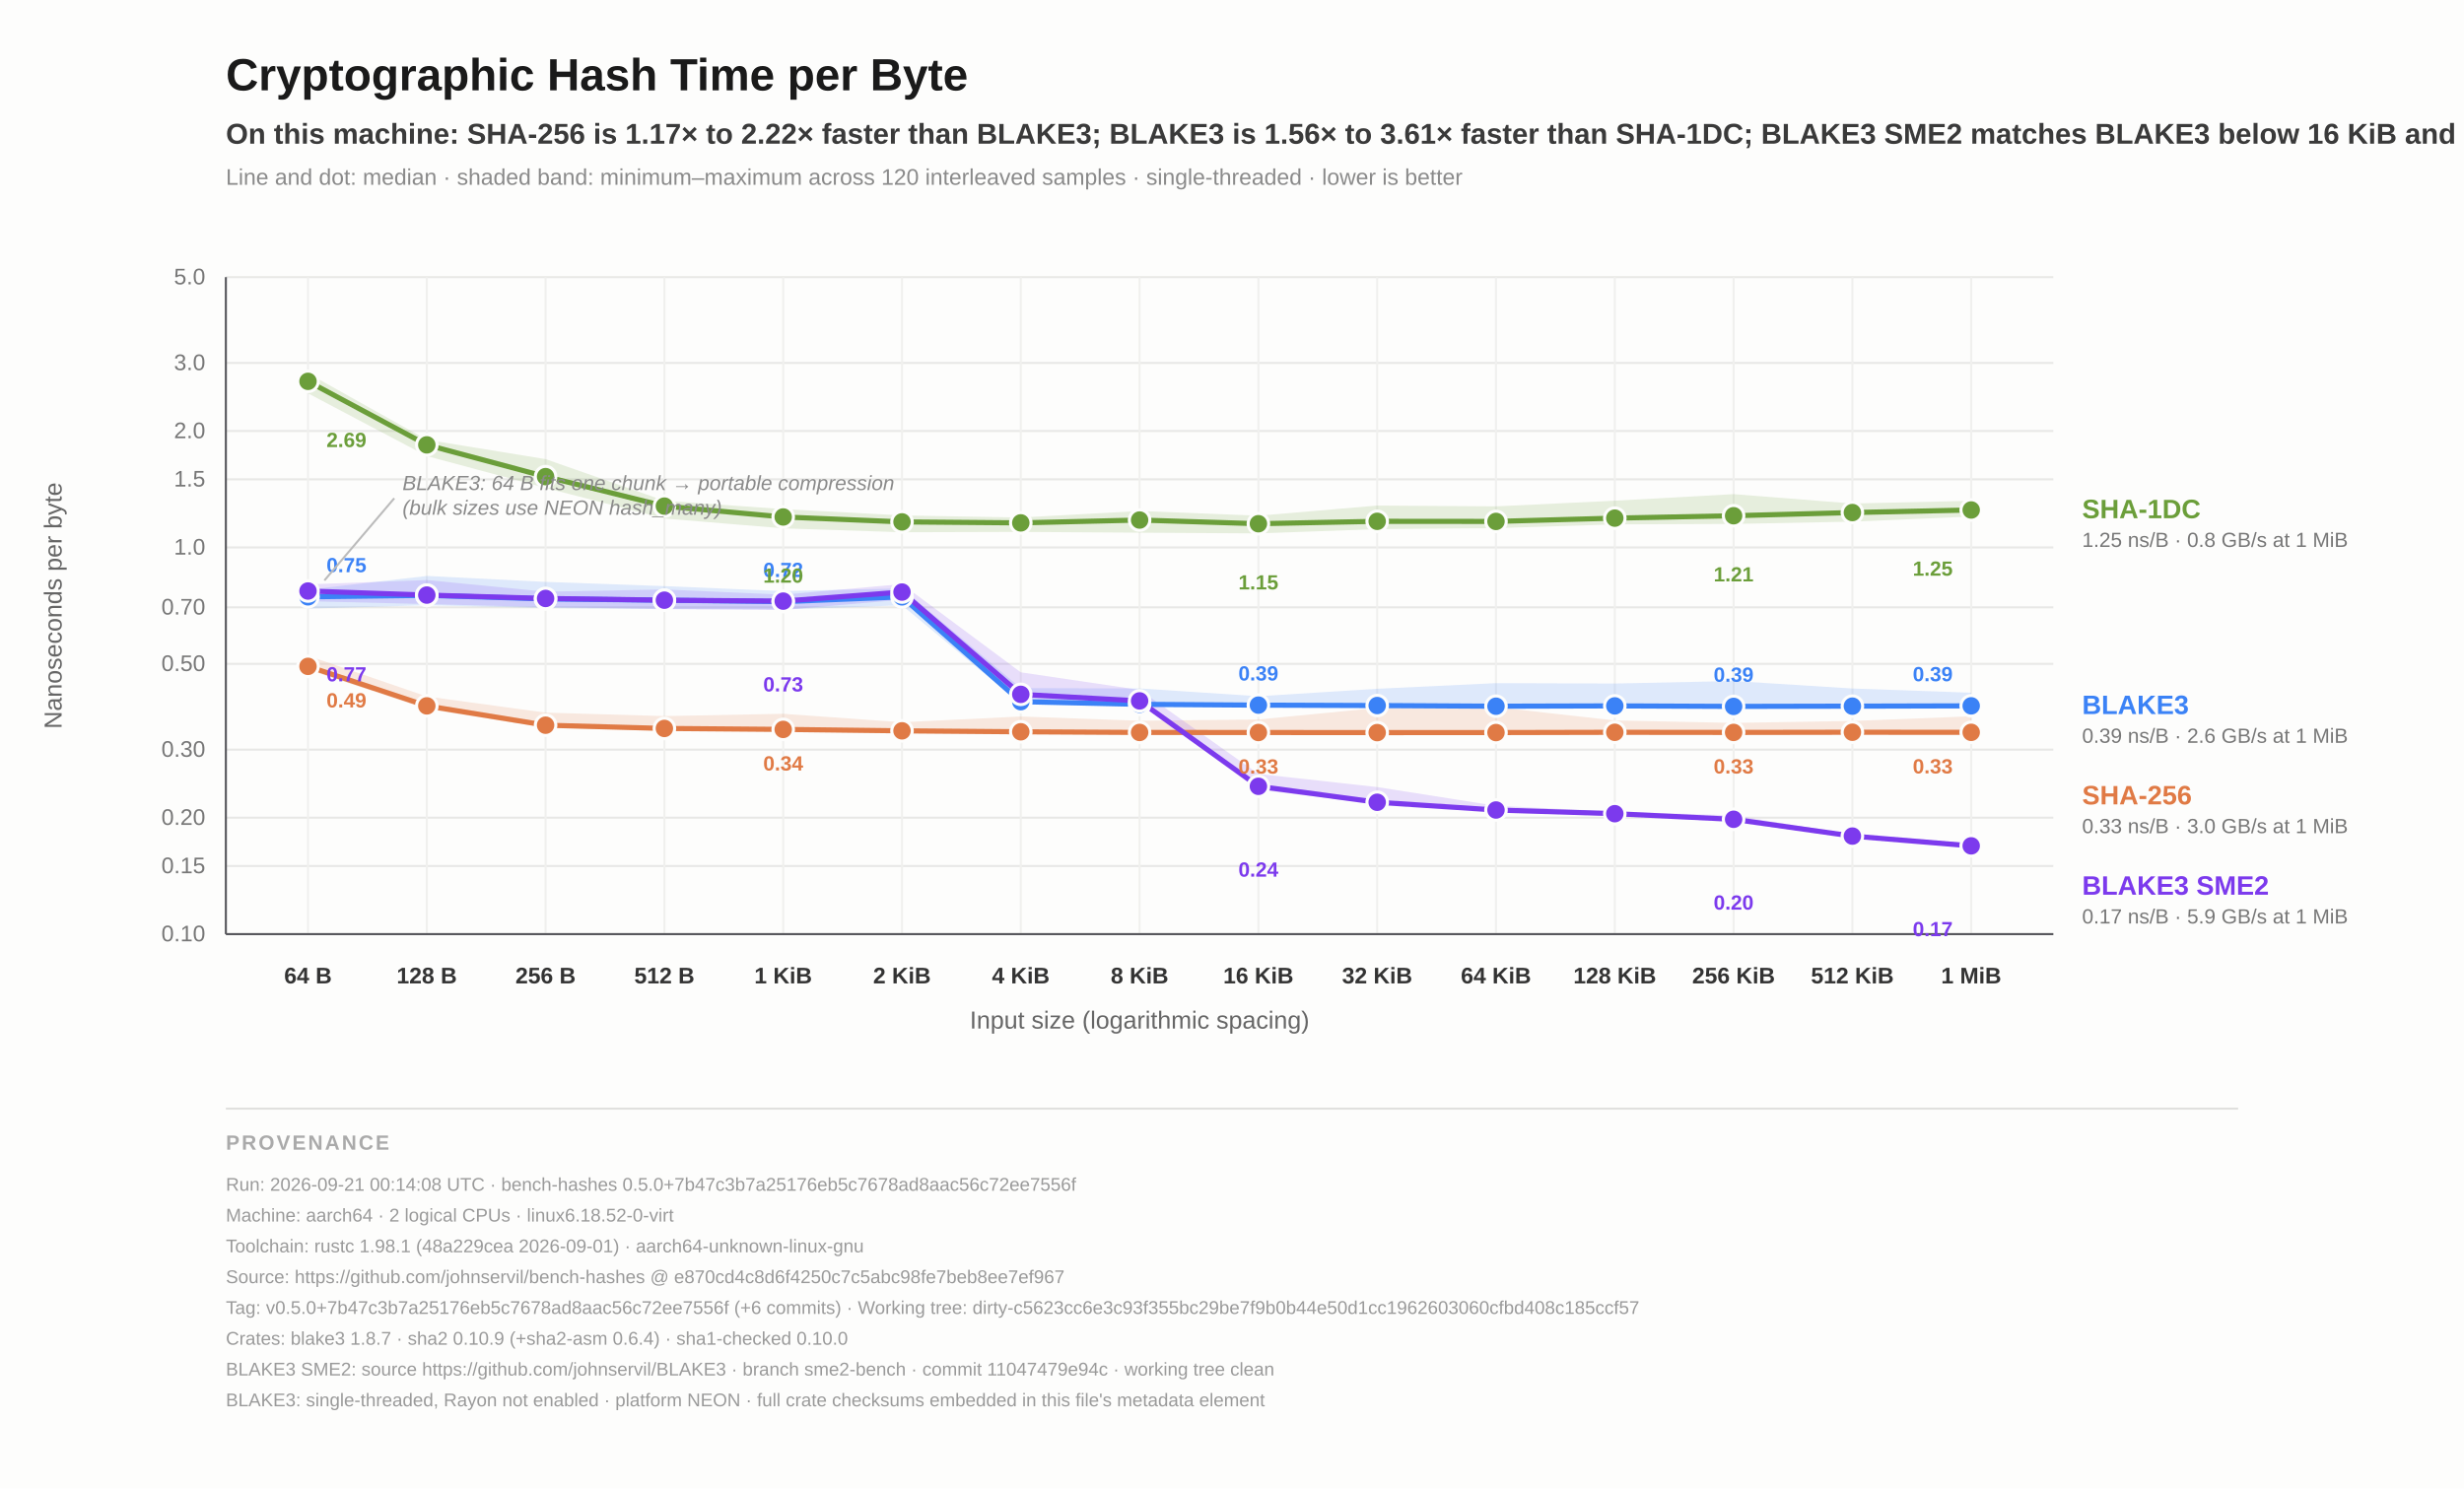
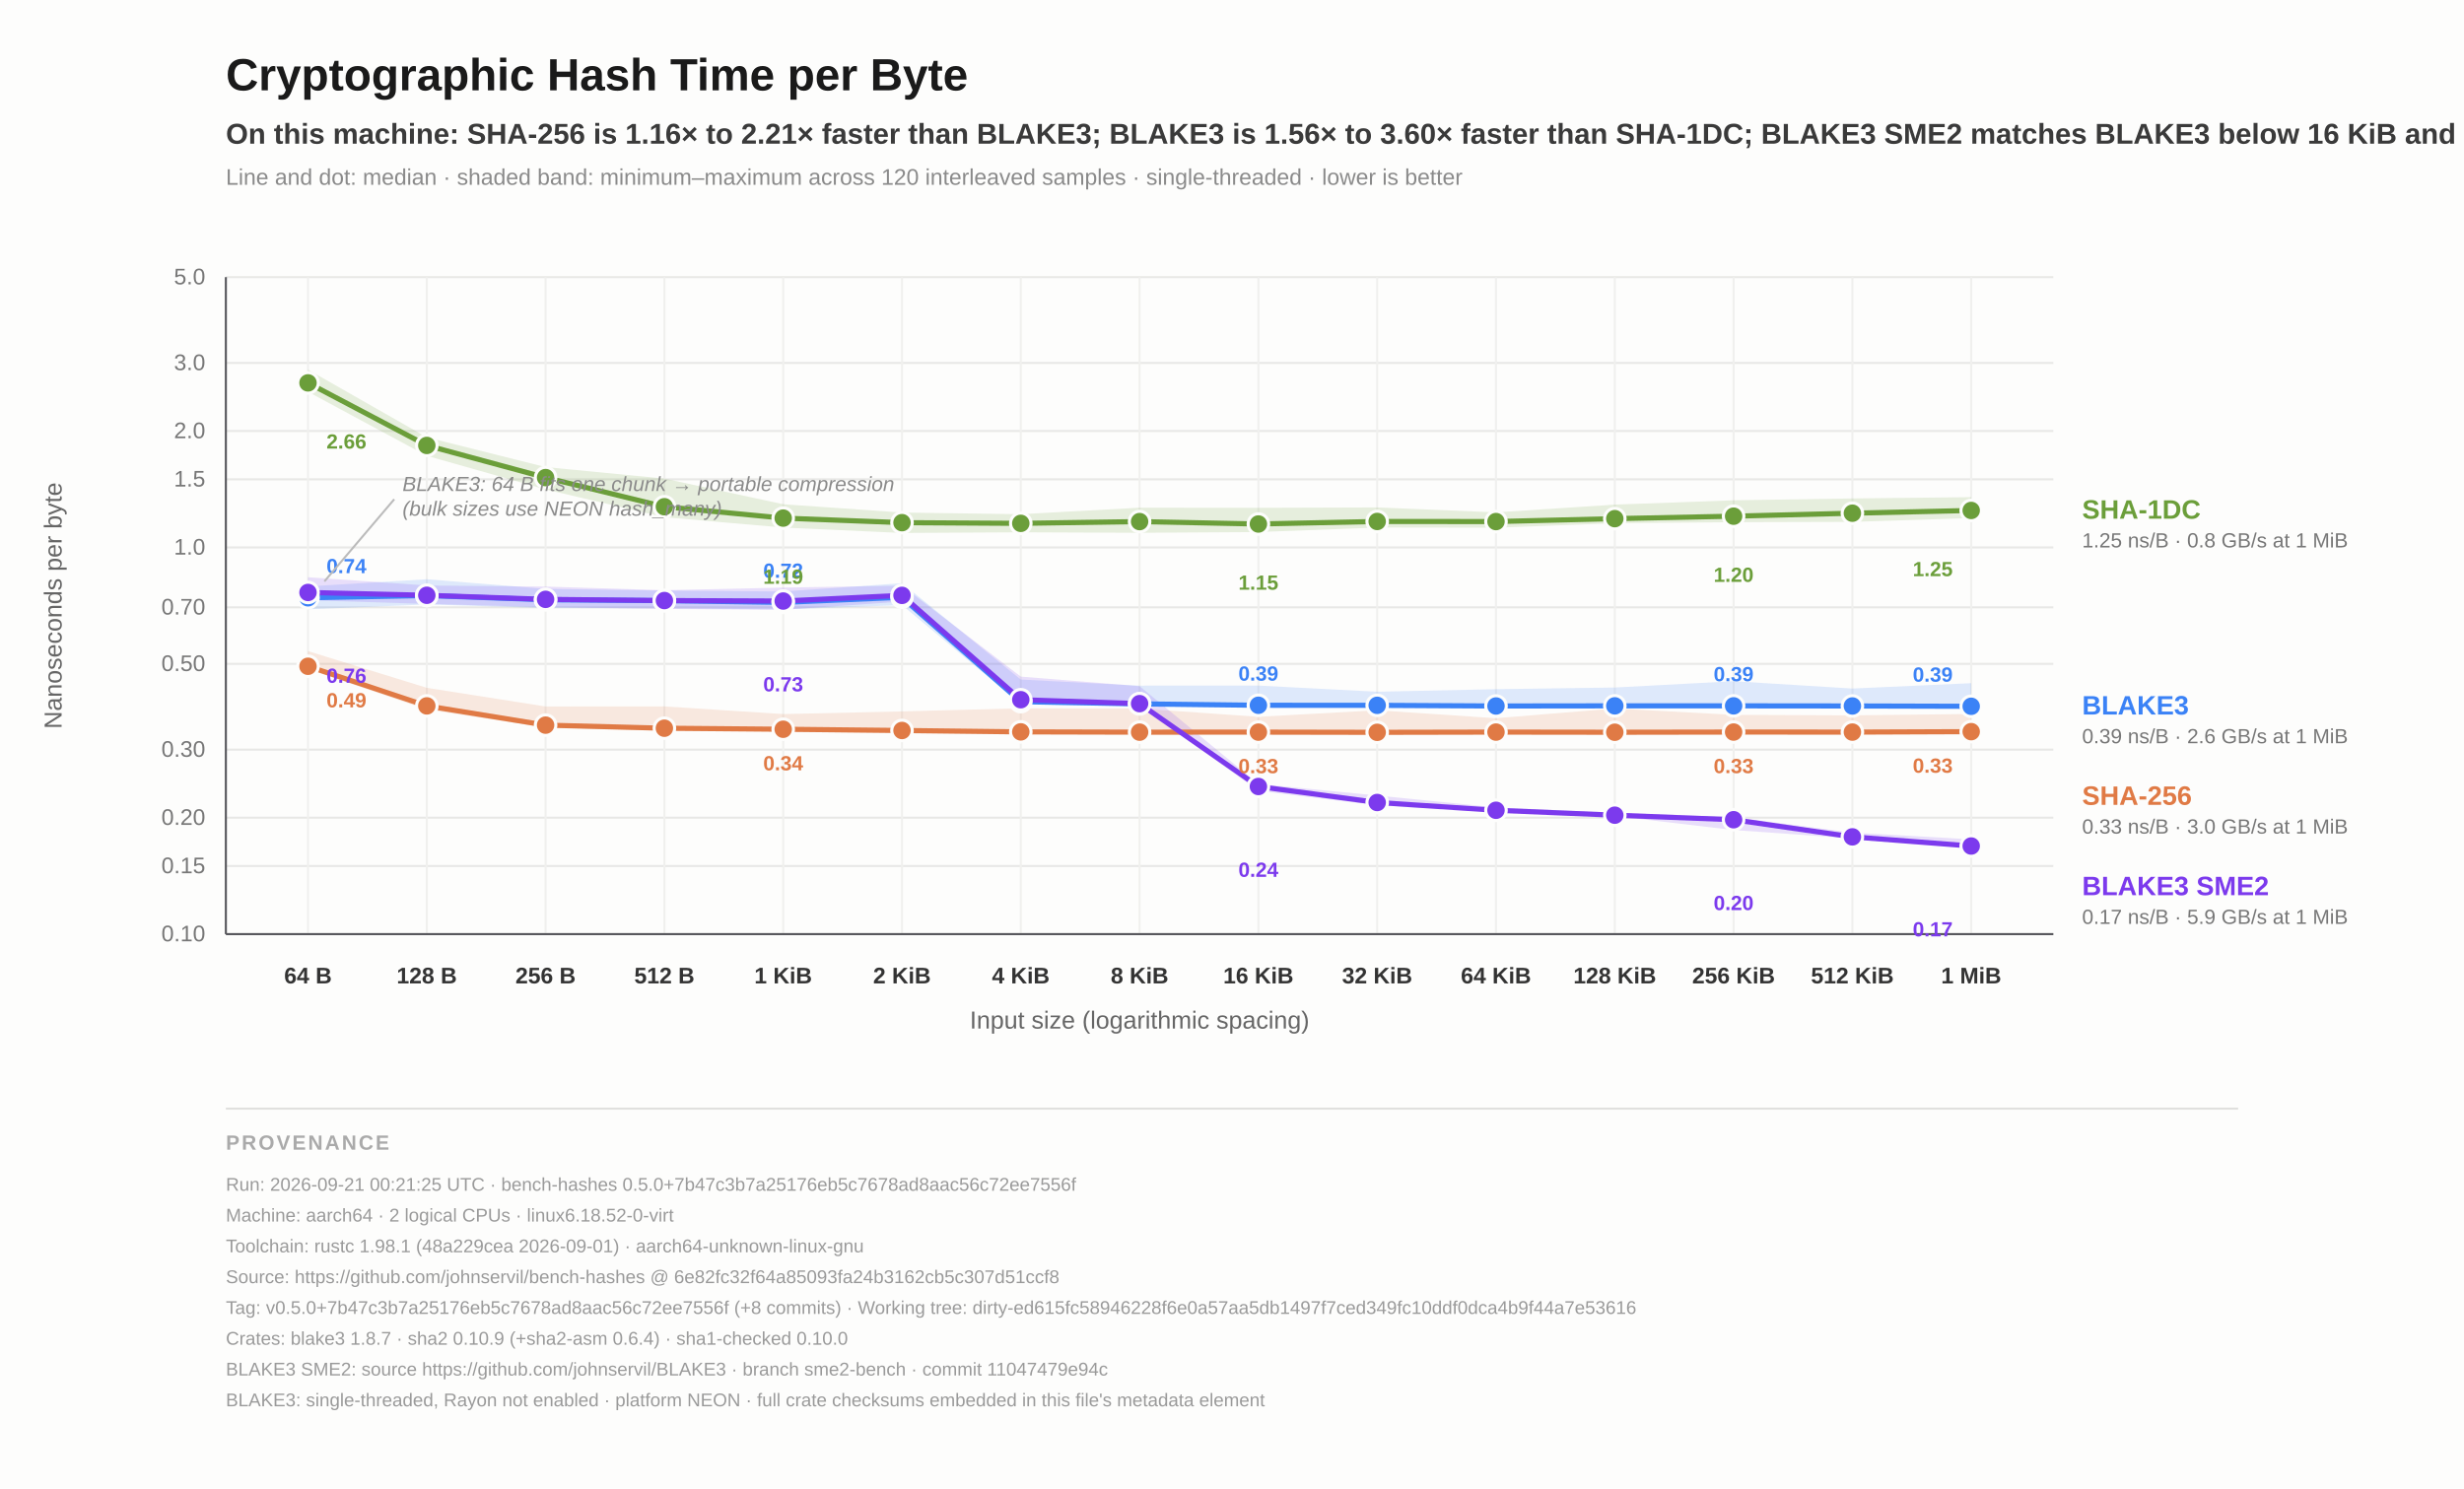
<svg xmlns="http://www.w3.org/2000/svg" viewBox="0 0 1200 725" width="1200" height="725">
  <rect width="1200" height="725" fill="#fdfdfc" />
  <style>
    text { font-family: -apple-system, "Segoe UI", "Helvetica Neue", Arial, sans-serif; }
    .title { font-size: 22px; font-weight: 700; fill: #1a1a1a; }
    .takeaway { font-size: 14px; font-weight: 600; fill: #3a3a3a; }
    .method { font-size: 11px; fill: #8a8a8a; }
    .axis-title { font-size: 12px; fill: #666666; }
    .tick-label { font-size: 11px; fill: #777777; }
    .size-label { font-size: 11px; font-weight: 600; fill: #333333; }
    .size-sublabel { font-size: 10px; fill: #999999; }
    .value-label { font-size: 10px; font-weight: 700; }
    .series-name { font-size: 13px; font-weight: 700; }
    .series-detail { font-size: 10px; fill: #777777; }
    .annotation { font-size: 10px; font-style: italic; fill: #8a8a8a; }
    .prov-head { font-size: 10px; font-weight: 700; fill: #aaaaaa; letter-spacing: 0.1em; }
    .prov { font-size: 9px; fill: #9a9a9a; }
    .grid { stroke: #e8e8e6; stroke-width: 1; }
    .grid-x { stroke: #f0f0ee; stroke-width: 1; }
    .axis { stroke: #55555a; stroke-width: 1; }
    .divider { stroke: #e0e0de; stroke-width: 1; }
  </style>
  <text x="110" y="44" class="title">Cryptographic Hash Time per Byte</text>
-   <text x="110" y="70" class="takeaway">On this machine: SHA-256 is 1.17× to 2.22× faster than BLAKE3; BLAKE3 is 1.56× to 3.61× faster than SHA-1DC; BLAKE3 SME2 matches BLAKE3 below 16 KiB and is up to 2.30× faster from there</text>
+   <text x="110" y="70" class="takeaway">On this machine: SHA-256 is 1.16× to 2.21× faster than BLAKE3; BLAKE3 is 1.56× to 3.60× faster than SHA-1DC; BLAKE3 SME2 matches BLAKE3 below 16 KiB and is up to 2.30× faster from there</text>
  <text x="110" y="90" class="method">Line and dot: median · shaded band: minimum–maximum across 120 interleaved samples · single-threaded · lower is better</text>
  <line x1="110.0" y1="455.00" x2="1000.0" y2="455.00" class="grid" />
  <text x="100.0" y="458.50" class="tick-label" text-anchor="end">0.10</text>
  <line x1="110.0" y1="421.83" x2="1000.0" y2="421.83" class="grid" />
  <text x="100.0" y="425.33" class="tick-label" text-anchor="end">0.15</text>
  <line x1="110.0" y1="398.30" x2="1000.0" y2="398.30" class="grid" />
  <text x="100.0" y="401.80" class="tick-label" text-anchor="end">0.20</text>
  <line x1="110.0" y1="365.13" x2="1000.0" y2="365.13" class="grid" />
  <text x="100.0" y="368.63" class="tick-label" text-anchor="end">0.30</text>
  <line x1="110.0" y1="323.35" x2="1000.0" y2="323.35" class="grid" />
  <text x="100.0" y="326.85" class="tick-label" text-anchor="end">0.50</text>
  <line x1="110.0" y1="295.83" x2="1000.0" y2="295.83" class="grid" />
  <text x="100.0" y="299.33" class="tick-label" text-anchor="end">0.70</text>
  <line x1="110.0" y1="266.65" x2="1000.0" y2="266.65" class="grid" />
  <text x="100.0" y="270.15" class="tick-label" text-anchor="end">1.0</text>
  <line x1="110.0" y1="233.48" x2="1000.0" y2="233.48" class="grid" />
  <text x="100.0" y="236.98" class="tick-label" text-anchor="end">1.5</text>
  <line x1="110.0" y1="209.95" x2="1000.0" y2="209.95" class="grid" />
  <text x="100.0" y="213.45" class="tick-label" text-anchor="end">2.0</text>
  <line x1="110.0" y1="176.79" x2="1000.0" y2="176.79" class="grid" />
  <text x="100.0" y="180.29" class="tick-label" text-anchor="end">3.0</text>
  <line x1="110.0" y1="135.00" x2="1000.0" y2="135.00" class="grid" />
  <text x="100.0" y="138.50" class="tick-label" text-anchor="end">5.0</text>
  <text x="30" y="295.0" class="axis-title" text-anchor="middle" transform="rotate(-90 30 295.0)">Nanoseconds per byte</text>
  <line x1="150.00" y1="135.0" x2="150.00" y2="455.0" class="grid-x" />
  <text x="150.00" y="479.0" class="size-label" text-anchor="middle">64 B</text>
  <line x1="207.86" y1="135.0" x2="207.86" y2="455.0" class="grid-x" />
  <text x="207.86" y="479.0" class="size-label" text-anchor="middle">128 B</text>
  <line x1="265.71" y1="135.0" x2="265.71" y2="455.0" class="grid-x" />
  <text x="265.71" y="479.0" class="size-label" text-anchor="middle">256 B</text>
  <line x1="323.57" y1="135.0" x2="323.57" y2="455.0" class="grid-x" />
  <text x="323.57" y="479.0" class="size-label" text-anchor="middle">512 B</text>
  <line x1="381.43" y1="135.0" x2="381.43" y2="455.0" class="grid-x" />
  <text x="381.43" y="479.0" class="size-label" text-anchor="middle">1 KiB</text>
  <line x1="439.29" y1="135.0" x2="439.29" y2="455.0" class="grid-x" />
  <text x="439.29" y="479.0" class="size-label" text-anchor="middle">2 KiB</text>
  <line x1="497.14" y1="135.0" x2="497.14" y2="455.0" class="grid-x" />
  <text x="497.14" y="479.0" class="size-label" text-anchor="middle">4 KiB</text>
  <line x1="555.00" y1="135.0" x2="555.00" y2="455.0" class="grid-x" />
  <text x="555.00" y="479.0" class="size-label" text-anchor="middle">8 KiB</text>
  <line x1="612.86" y1="135.0" x2="612.86" y2="455.0" class="grid-x" />
  <text x="612.86" y="479.0" class="size-label" text-anchor="middle">16 KiB</text>
  <line x1="670.71" y1="135.0" x2="670.71" y2="455.0" class="grid-x" />
  <text x="670.71" y="479.0" class="size-label" text-anchor="middle">32 KiB</text>
  <line x1="728.57" y1="135.0" x2="728.57" y2="455.0" class="grid-x" />
  <text x="728.57" y="479.0" class="size-label" text-anchor="middle">64 KiB</text>
  <line x1="786.43" y1="135.0" x2="786.43" y2="455.0" class="grid-x" />
  <text x="786.43" y="479.0" class="size-label" text-anchor="middle">128 KiB</text>
  <line x1="844.29" y1="135.0" x2="844.29" y2="455.0" class="grid-x" />
  <text x="844.29" y="479.0" class="size-label" text-anchor="middle">256 KiB</text>
  <line x1="902.14" y1="135.0" x2="902.14" y2="455.0" class="grid-x" />
  <text x="902.14" y="479.0" class="size-label" text-anchor="middle">512 KiB</text>
  <line x1="960.00" y1="135.0" x2="960.00" y2="455.0" class="grid-x" />
  <text x="960.00" y="479.0" class="size-label" text-anchor="middle">1 MiB</text>
  <text x="555.0" y="501.0" class="axis-title" text-anchor="middle">Input size (logarithmic spacing)</text>
  <line x1="110.0" y1="135.0" x2="110.0" y2="455.0" class="axis" />
  <line x1="110.0" y1="455.0" x2="1000.0" y2="455.0" class="axis" />
-   <path d="M 150.00 287.22 L 207.86 280.54 L 265.71 283.43 L 323.57 285.49 L 381.43 287.91 L 439.29 286.60 L 497.14 335.17 L 555.00 335.33 L 612.86 339.13 L 670.71 335.49 L 728.57 332.75 L 786.43 332.94 L 844.29 331.72 L 902.14 335.36 L 960.00 337.41 L 960.00 344.90 L 902.14 344.90 L 844.29 344.87 L 786.43 344.87 L 728.57 344.95 L 670.71 344.80 L 612.86 344.55 L 555.00 344.05 L 497.14 342.81 L 439.29 294.85 L 381.43 296.87 L 323.57 296.71 L 265.71 296.18 L 207.86 294.81 L 150.00 296.44 Z" fill="#3b82f6" fill-opacity="0.16" stroke="none" />
-   <path d="M 150.00 319.38 L 207.86 339.25 L 265.71 347.11 L 323.57 348.80 L 381.43 347.68 L 439.29 351.80 L 497.14 349.00 L 555.00 351.07 L 612.86 350.46 L 670.71 344.83 L 728.57 344.45 L 786.43 350.92 L 844.29 352.12 L 902.14 351.18 L 960.00 348.90 L 960.00 357.49 L 902.14 357.61 L 844.29 357.64 L 786.43 357.61 L 728.57 357.66 L 670.71 357.65 L 612.86 357.61 L 555.00 357.57 L 497.14 357.51 L 439.29 357.27 L 381.43 356.27 L 323.57 355.89 L 265.71 354.44 L 207.86 345.39 L 150.00 326.21 Z" fill="#e07a45" fill-opacity="0.16" stroke="none" />
-   <path d="M 150.00 181.80 L 207.86 214.21 L 265.71 223.63 L 323.57 243.90 L 381.43 247.98 L 439.29 251.06 L 497.14 252.07 L 555.00 248.89 L 612.86 251.20 L 670.71 246.25 L 728.57 246.64 L 786.43 243.89 L 844.29 240.69 L 902.14 245.25 L 960.00 243.94 L 960.00 251.61 L 902.14 254.09 L 844.29 255.21 L 786.43 255.42 L 728.57 257.25 L 670.71 257.73 L 612.86 259.82 L 555.00 259.46 L 497.14 259.09 L 439.29 259.26 L 381.43 257.35 L 323.57 252.56 L 265.71 237.67 L 207.86 222.14 L 150.00 191.59 Z" fill="#6b9e3a" fill-opacity="0.16" stroke="none" />
-   <path d="M 150.00 284.64 L 207.86 282.53 L 265.71 288.20 L 323.57 287.12 L 381.43 289.66 L 439.29 284.50 L 497.14 327.48 L 555.00 336.03 L 612.86 376.97 L 670.71 383.37 L 728.57 392.49 L 786.43 395.30 L 844.29 397.15 L 902.14 406.53 L 960.00 410.84 L 960.00 412.71 L 902.14 407.96 L 844.29 400.52 L 786.43 396.90 L 728.57 395.01 L 670.71 391.61 L 612.86 384.76 L 555.00 342.78 L 497.14 340.39 L 439.29 292.10 L 381.43 297.11 L 323.57 296.62 L 265.71 295.74 L 207.86 294.26 L 150.00 292.85 Z" fill="#7c3aed" fill-opacity="0.16" stroke="none" />
-   <path d="M 150.00 290.71 L 207.86 289.99 L 265.71 291.72 L 323.57 292.35 L 381.43 293.05 L 439.29 290.73 L 497.14 341.77 L 555.00 343.07 L 612.86 343.46 L 670.71 343.66 L 728.57 343.99 L 786.43 343.83 L 844.29 344.08 L 902.14 343.96 L 960.00 343.81" fill="none" stroke="#3b82f6" stroke-width="2.5" stroke-linejoin="round" stroke-linecap="round" />
-   <path d="M 150.00 324.58 L 207.86 343.82 L 265.71 353.24 L 323.57 354.82 L 381.43 355.29 L 439.29 355.98 L 497.14 356.45 L 555.00 356.77 L 612.86 356.80 L 670.71 356.85 L 728.57 356.83 L 786.43 356.70 L 844.29 356.76 L 902.14 356.67 L 960.00 356.72" fill="none" stroke="#e07a45" stroke-width="2.5" stroke-linejoin="round" stroke-linecap="round" />
-   <path d="M 150.00 185.75 L 207.86 216.69 L 265.71 232.16 L 323.57 246.52 L 381.43 251.81 L 439.29 254.21 L 497.14 254.69 L 555.00 253.31 L 612.86 255.10 L 670.71 253.93 L 728.57 253.98 L 786.43 252.38 L 844.29 251.21 L 902.14 249.66 L 960.00 248.41" fill="none" stroke="#6b9e3a" stroke-width="2.5" stroke-linejoin="round" stroke-linecap="round" />
-   <path d="M 150.00 287.88 L 207.86 289.86 L 265.71 291.50 L 323.57 292.34 L 381.43 292.80 L 439.29 288.39 L 497.14 338.21 L 555.00 341.40 L 612.86 383.01 L 670.71 390.78 L 728.57 394.55 L 786.43 396.34 L 844.29 399.07 L 902.14 407.25 L 960.00 412.01" fill="none" stroke="#7c3aed" stroke-width="2.5" stroke-linejoin="round" stroke-linecap="round" />
-   <circle cx="150.00" cy="290.71" r="5" fill="#3b82f6" stroke="#fdfdfc" stroke-width="1.5">
-     </circle>
-   <text x="159.00" y="278.71" class="value-label" fill="#3b82f6" text-anchor="start">0.75</text>
-   <circle cx="207.86" cy="289.99" r="5" fill="#3b82f6" stroke="#fdfdfc" stroke-width="1.5">
-     </circle>
-   <circle cx="265.71" cy="291.72" r="5" fill="#3b82f6" stroke="#fdfdfc" stroke-width="1.5">
-     </circle>
-   <circle cx="323.57" cy="292.35" r="5" fill="#3b82f6" stroke="#fdfdfc" stroke-width="1.5">
-     </circle>
-   <circle cx="381.43" cy="293.05" r="5" fill="#3b82f6" stroke="#fdfdfc" stroke-width="1.5">
-     </circle>
-   <text x="381.43" y="281.05" class="value-label" fill="#3b82f6" text-anchor="middle">0.72</text>
-   <circle cx="439.29" cy="290.73" r="5" fill="#3b82f6" stroke="#fdfdfc" stroke-width="1.5">
-     </circle>
-   <circle cx="497.14" cy="341.77" r="5" fill="#3b82f6" stroke="#fdfdfc" stroke-width="1.5">
-     </circle>
-   <circle cx="555.00" cy="343.07" r="5" fill="#3b82f6" stroke="#fdfdfc" stroke-width="1.5">
-     </circle>
-   <circle cx="612.86" cy="343.46" r="5" fill="#3b82f6" stroke="#fdfdfc" stroke-width="1.5">
-     </circle>
-   <text x="612.86" y="331.46" class="value-label" fill="#3b82f6" text-anchor="middle">0.39</text>
-   <circle cx="670.71" cy="343.66" r="5" fill="#3b82f6" stroke="#fdfdfc" stroke-width="1.5">
-     </circle>
-   <circle cx="728.57" cy="343.99" r="5" fill="#3b82f6" stroke="#fdfdfc" stroke-width="1.5">
-     </circle>
-   <circle cx="786.43" cy="343.83" r="5" fill="#3b82f6" stroke="#fdfdfc" stroke-width="1.5">
-     </circle>
-   <circle cx="844.29" cy="344.08" r="5" fill="#3b82f6" stroke="#fdfdfc" stroke-width="1.5">
-     </circle>
-   <text x="844.29" y="332.08" class="value-label" fill="#3b82f6" text-anchor="middle">0.39</text>
-   <circle cx="902.14" cy="343.96" r="5" fill="#3b82f6" stroke="#fdfdfc" stroke-width="1.5">
-     </circle>
-   <circle cx="960.00" cy="343.81" r="5" fill="#3b82f6" stroke="#fdfdfc" stroke-width="1.5">
-     </circle>
-   <text x="951.00" y="331.81" class="value-label" fill="#3b82f6" text-anchor="end">0.39</text>
-   <circle cx="150.00" cy="324.58" r="5" fill="#e07a45" stroke="#fdfdfc" stroke-width="1.5">
-     </circle>
-   <text x="159.00" y="344.58" class="value-label" fill="#e07a45" text-anchor="start">0.49</text>
-   <circle cx="207.86" cy="343.82" r="5" fill="#e07a45" stroke="#fdfdfc" stroke-width="1.5">
-     </circle>
-   <circle cx="265.71" cy="353.24" r="5" fill="#e07a45" stroke="#fdfdfc" stroke-width="1.5">
-     </circle>
-   <circle cx="323.57" cy="354.82" r="5" fill="#e07a45" stroke="#fdfdfc" stroke-width="1.5">
-     </circle>
-   <circle cx="381.43" cy="355.29" r="5" fill="#e07a45" stroke="#fdfdfc" stroke-width="1.5">
-     </circle>
-   <text x="381.43" y="375.29" class="value-label" fill="#e07a45" text-anchor="middle">0.34</text>
-   <circle cx="439.29" cy="355.98" r="5" fill="#e07a45" stroke="#fdfdfc" stroke-width="1.5">
-     </circle>
-   <circle cx="497.14" cy="356.45" r="5" fill="#e07a45" stroke="#fdfdfc" stroke-width="1.5">
-     </circle>
-   <circle cx="555.00" cy="356.77" r="5" fill="#e07a45" stroke="#fdfdfc" stroke-width="1.5">
-     </circle>
-   <circle cx="612.86" cy="356.80" r="5" fill="#e07a45" stroke="#fdfdfc" stroke-width="1.5">
-     </circle>
-   <text x="612.86" y="376.80" class="value-label" fill="#e07a45" text-anchor="middle">0.33</text>
-   <circle cx="670.71" cy="356.85" r="5" fill="#e07a45" stroke="#fdfdfc" stroke-width="1.5">
-     </circle>
-   <circle cx="728.57" cy="356.83" r="5" fill="#e07a45" stroke="#fdfdfc" stroke-width="1.5">
-     </circle>
-   <circle cx="786.43" cy="356.70" r="5" fill="#e07a45" stroke="#fdfdfc" stroke-width="1.5">
-     </circle>
-   <circle cx="844.29" cy="356.76" r="5" fill="#e07a45" stroke="#fdfdfc" stroke-width="1.5">
-     </circle>
-   <text x="844.29" y="376.76" class="value-label" fill="#e07a45" text-anchor="middle">0.33</text>
-   <circle cx="902.14" cy="356.67" r="5" fill="#e07a45" stroke="#fdfdfc" stroke-width="1.5">
-     </circle>
-   <circle cx="960.00" cy="356.72" r="5" fill="#e07a45" stroke="#fdfdfc" stroke-width="1.5">
-     </circle>
-   <text x="951.00" y="376.72" class="value-label" fill="#e07a45" text-anchor="end">0.33</text>
-   <circle cx="150.00" cy="185.75" r="5" fill="#6b9e3a" stroke="#fdfdfc" stroke-width="1.5">
-     </circle>
-   <text x="159.00" y="217.75" class="value-label" fill="#6b9e3a" text-anchor="start">2.69</text>
-   <circle cx="207.86" cy="216.69" r="5" fill="#6b9e3a" stroke="#fdfdfc" stroke-width="1.5">
-     </circle>
-   <circle cx="265.71" cy="232.16" r="5" fill="#6b9e3a" stroke="#fdfdfc" stroke-width="1.5">
-     </circle>
-   <circle cx="323.57" cy="246.52" r="5" fill="#6b9e3a" stroke="#fdfdfc" stroke-width="1.5">
-     </circle>
-   <circle cx="381.43" cy="251.81" r="5" fill="#6b9e3a" stroke="#fdfdfc" stroke-width="1.5">
-     </circle>
-   <text x="381.43" y="283.81" class="value-label" fill="#6b9e3a" text-anchor="middle">1.20</text>
-   <circle cx="439.29" cy="254.21" r="5" fill="#6b9e3a" stroke="#fdfdfc" stroke-width="1.5">
-     </circle>
-   <circle cx="497.14" cy="254.69" r="5" fill="#6b9e3a" stroke="#fdfdfc" stroke-width="1.5">
-     </circle>
-   <circle cx="555.00" cy="253.31" r="5" fill="#6b9e3a" stroke="#fdfdfc" stroke-width="1.5">
-     </circle>
-   <circle cx="612.86" cy="255.10" r="5" fill="#6b9e3a" stroke="#fdfdfc" stroke-width="1.5">
-     </circle>
-   <text x="612.86" y="287.10" class="value-label" fill="#6b9e3a" text-anchor="middle">1.15</text>
-   <circle cx="670.71" cy="253.93" r="5" fill="#6b9e3a" stroke="#fdfdfc" stroke-width="1.5">
-     </circle>
-   <circle cx="728.57" cy="253.98" r="5" fill="#6b9e3a" stroke="#fdfdfc" stroke-width="1.5">
-     </circle>
-   <circle cx="786.43" cy="252.38" r="5" fill="#6b9e3a" stroke="#fdfdfc" stroke-width="1.5">
-     </circle>
-   <circle cx="844.29" cy="251.21" r="5" fill="#6b9e3a" stroke="#fdfdfc" stroke-width="1.5">
-     </circle>
-   <text x="844.29" y="283.21" class="value-label" fill="#6b9e3a" text-anchor="middle">1.21</text>
-   <circle cx="902.14" cy="249.66" r="5" fill="#6b9e3a" stroke="#fdfdfc" stroke-width="1.5">
-     </circle>
-   <circle cx="960.00" cy="248.41" r="5" fill="#6b9e3a" stroke="#fdfdfc" stroke-width="1.5">
-     </circle>
-   <text x="951.00" y="280.41" class="value-label" fill="#6b9e3a" text-anchor="end">1.25</text>
-   <circle cx="150.00" cy="287.88" r="5" fill="#7c3aed" stroke="#fdfdfc" stroke-width="1.5">
-     </circle>
-   <text x="159.00" y="331.88" class="value-label" fill="#7c3aed" text-anchor="start">0.77</text>
-   <circle cx="207.86" cy="289.86" r="5" fill="#7c3aed" stroke="#fdfdfc" stroke-width="1.5">
-     </circle>
-   <circle cx="265.71" cy="291.50" r="5" fill="#7c3aed" stroke="#fdfdfc" stroke-width="1.5">
-     </circle>
-   <circle cx="323.57" cy="292.34" r="5" fill="#7c3aed" stroke="#fdfdfc" stroke-width="1.5">
-     </circle>
-   <circle cx="381.43" cy="292.80" r="5" fill="#7c3aed" stroke="#fdfdfc" stroke-width="1.5">
-     </circle>
-   <text x="381.43" y="336.80" class="value-label" fill="#7c3aed" text-anchor="middle">0.73</text>
-   <circle cx="439.29" cy="288.39" r="5" fill="#7c3aed" stroke="#fdfdfc" stroke-width="1.5">
-     </circle>
-   <circle cx="497.14" cy="338.21" r="5" fill="#7c3aed" stroke="#fdfdfc" stroke-width="1.5">
-     </circle>
-   <circle cx="555.00" cy="341.40" r="5" fill="#7c3aed" stroke="#fdfdfc" stroke-width="1.5">
-     </circle>
-   <circle cx="612.86" cy="383.01" r="5" fill="#7c3aed" stroke="#fdfdfc" stroke-width="1.5">
-     </circle>
-   <text x="612.86" y="427.01" class="value-label" fill="#7c3aed" text-anchor="middle">0.24</text>
-   <circle cx="670.71" cy="390.78" r="5" fill="#7c3aed" stroke="#fdfdfc" stroke-width="1.5">
-     </circle>
-   <circle cx="728.57" cy="394.55" r="5" fill="#7c3aed" stroke="#fdfdfc" stroke-width="1.5">
-     </circle>
-   <circle cx="786.43" cy="396.34" r="5" fill="#7c3aed" stroke="#fdfdfc" stroke-width="1.5">
-     </circle>
-   <circle cx="844.29" cy="399.07" r="5" fill="#7c3aed" stroke="#fdfdfc" stroke-width="1.5">
-     </circle>
-   <text x="844.29" y="443.07" class="value-label" fill="#7c3aed" text-anchor="middle">0.20</text>
-   <circle cx="902.14" cy="407.25" r="5" fill="#7c3aed" stroke="#fdfdfc" stroke-width="1.5">
-     </circle>
-   <circle cx="960.00" cy="412.01" r="5" fill="#7c3aed" stroke="#fdfdfc" stroke-width="1.5">
-     </circle>
-   <text x="951.00" y="456.01" class="value-label" fill="#7c3aed" text-anchor="end">0.17</text>
-   <text x="1014.0" y="252.41" class="series-name" fill="#6b9e3a">SHA-1DC</text>
-   <text x="1014.0" y="266.41" class="series-detail">1.25 ns/B · 0.8 GB/s at 1 MiB</text>
-   <text x="1014.0" y="347.81" class="series-name" fill="#3b82f6">BLAKE3</text>
-   <text x="1014.0" y="361.81" class="series-detail">0.39 ns/B · 2.6 GB/s at 1 MiB</text>
-   <text x="1014.0" y="391.81" class="series-name" fill="#e07a45">SHA-256</text>
-   <text x="1014.0" y="405.81" class="series-detail">0.33 ns/B · 3.0 GB/s at 1 MiB</text>
-   <text x="1014.0" y="435.81" class="series-name" fill="#7c3aed">BLAKE3 SME2</text>
-   <text x="1014.0" y="449.81" class="series-detail">0.17 ns/B · 5.9 GB/s at 1 MiB</text>
-   <line x1="158.00" y1="282.71" x2="192.00" y2="242.71" stroke="#bbbbbb" stroke-width="1" />
-   <text x="196.00" y="238.71" class="annotation">BLAKE3: 64 B fits one chunk → portable compression</text>
-   <text x="196.00" y="250.71" class="annotation">(bulk sizes use NEON hash_many)</text>
+   <path d="M 150.00 285.61 L 207.86 282.14 L 265.71 286.85 L 323.57 287.66 L 381.43 288.11 L 439.29 284.06 L 497.14 331.00 L 555.00 333.97 L 612.86 333.94 L 670.71 336.93 L 728.57 335.69 L 786.43 334.88 L 844.29 331.81 L 902.14 335.38 L 960.00 332.77 L 960.00 344.87 L 902.14 344.89 L 844.29 344.87 L 786.43 344.94 L 728.57 344.87 L 670.71 344.75 L 612.86 344.53 L 555.00 344.01 L 497.14 342.98 L 439.29 294.73 L 381.43 296.86 L 323.57 296.31 L 265.71 296.21 L 207.86 294.41 L 150.00 296.79 Z" fill="#3b82f6" fill-opacity="0.16" stroke="none" />
+   <path d="M 150.00 317.15 L 207.86 335.03 L 265.71 344.12 L 323.57 344.08 L 381.43 347.82 L 439.29 346.52 L 497.14 345.00 L 555.00 345.11 L 612.86 349.14 L 670.71 345.97 L 728.57 349.83 L 786.43 345.09 L 844.29 348.20 L 902.14 348.44 L 960.00 347.78 L 960.00 357.47 L 902.14 357.50 L 844.29 357.56 L 786.43 357.59 L 728.57 357.59 L 670.71 357.61 L 612.86 357.61 L 555.00 357.56 L 497.14 357.45 L 439.29 357.23 L 381.43 356.29 L 323.57 355.89 L 265.71 354.35 L 207.86 345.65 L 150.00 325.88 Z" fill="#e07a45" fill-opacity="0.16" stroke="none" />
+   <path d="M 150.00 180.04 L 207.86 213.01 L 265.71 227.51 L 323.57 233.12 L 381.43 245.60 L 439.29 249.65 L 497.14 250.46 L 555.00 247.29 L 612.86 247.35 L 670.71 247.16 L 728.57 249.57 L 786.43 245.79 L 844.29 243.69 L 902.14 242.79 L 960.00 242.16 L 960.00 252.33 L 902.14 254.20 L 844.29 254.36 L 786.43 254.85 L 728.57 257.04 L 670.71 256.96 L 612.86 259.16 L 555.00 259.52 L 497.14 259.28 L 439.29 259.60 L 381.43 256.97 L 323.57 251.92 L 265.71 238.41 L 207.86 222.02 L 150.00 190.83 Z" fill="#6b9e3a" fill-opacity="0.16" stroke="none" />
+   <path d="M 150.00 281.17 L 207.86 285.18 L 265.71 285.73 L 323.57 287.48 L 381.43 286.21 L 439.29 285.27 L 497.14 329.57 L 555.00 334.24 L 612.86 381.88 L 670.71 387.49 L 728.57 393.29 L 786.43 395.92 L 844.29 398.02 L 902.14 405.59 L 960.00 408.82 L 960.00 413.06 L 902.14 408.40 L 844.29 404.30 L 786.43 397.48 L 728.57 395.12 L 670.71 392.30 L 612.86 385.18 L 555.00 343.73 L 497.14 341.99 L 439.29 293.03 L 381.43 297.04 L 323.57 296.60 L 265.71 295.76 L 207.86 294.18 L 150.00 292.36 Z" fill="#7c3aed" fill-opacity="0.16" stroke="none" />
+   <path d="M 150.00 291.18 L 207.86 290.08 L 265.71 292.15 L 323.57 292.57 L 381.43 293.42 L 439.29 290.93 L 497.14 341.78 L 555.00 342.85 L 612.86 343.53 L 670.71 343.56 L 728.57 343.88 L 786.43 343.81 L 844.29 343.81 L 902.14 343.87 L 960.00 344.03" fill="none" stroke="#3b82f6" stroke-width="2.5" stroke-linejoin="round" stroke-linecap="round" />
+   <path d="M 150.00 324.54 L 207.86 343.83 L 265.71 353.21 L 323.57 354.71 L 381.43 355.21 L 439.29 355.81 L 497.14 356.49 L 555.00 356.63 L 612.86 356.61 L 670.71 356.71 L 728.57 356.60 L 786.43 356.67 L 844.29 356.58 L 902.14 356.60 L 960.00 356.38" fill="none" stroke="#e07a45" stroke-width="2.5" stroke-linejoin="round" stroke-linecap="round" />
+   <path d="M 150.00 186.50 L 207.86 216.97 L 265.71 232.63 L 323.57 246.82 L 381.43 252.37 L 439.29 254.58 L 497.14 254.92 L 555.00 254.06 L 612.86 255.24 L 670.71 254.00 L 728.57 254.05 L 786.43 252.63 L 844.29 251.43 L 902.14 249.98 L 960.00 248.64" fill="none" stroke="#6b9e3a" stroke-width="2.5" stroke-linejoin="round" stroke-linecap="round" />
+   <path d="M 150.00 288.58 L 207.86 289.96 L 265.71 291.94 L 323.57 292.52 L 381.43 292.76 L 439.29 290.00 L 497.14 340.82 L 555.00 342.73 L 612.86 383.10 L 670.71 390.89 L 728.57 394.68 L 786.43 397.07 L 844.29 399.28 L 902.14 407.63 L 960.00 412.09" fill="none" stroke="#7c3aed" stroke-width="2.5" stroke-linejoin="round" stroke-linecap="round" />
+   <circle cx="150.00" cy="291.18" r="5" fill="#3b82f6" stroke="#fdfdfc" stroke-width="1.5">
+     </circle>
+   <text x="159.00" y="279.18" class="value-label" fill="#3b82f6" text-anchor="start">0.74</text>
+   <circle cx="207.86" cy="290.08" r="5" fill="#3b82f6" stroke="#fdfdfc" stroke-width="1.5">
+     </circle>
+   <circle cx="265.71" cy="292.15" r="5" fill="#3b82f6" stroke="#fdfdfc" stroke-width="1.5">
+     </circle>
+   <circle cx="323.57" cy="292.57" r="5" fill="#3b82f6" stroke="#fdfdfc" stroke-width="1.5">
+     </circle>
+   <circle cx="381.43" cy="293.42" r="5" fill="#3b82f6" stroke="#fdfdfc" stroke-width="1.5">
+     </circle>
+   <text x="381.43" y="281.42" class="value-label" fill="#3b82f6" text-anchor="middle">0.72</text>
+   <circle cx="439.29" cy="290.93" r="5" fill="#3b82f6" stroke="#fdfdfc" stroke-width="1.5">
+     </circle>
+   <circle cx="497.14" cy="341.78" r="5" fill="#3b82f6" stroke="#fdfdfc" stroke-width="1.5">
+     </circle>
+   <circle cx="555.00" cy="342.85" r="5" fill="#3b82f6" stroke="#fdfdfc" stroke-width="1.5">
+     </circle>
+   <circle cx="612.86" cy="343.53" r="5" fill="#3b82f6" stroke="#fdfdfc" stroke-width="1.5">
+     </circle>
+   <text x="612.86" y="331.53" class="value-label" fill="#3b82f6" text-anchor="middle">0.39</text>
+   <circle cx="670.71" cy="343.56" r="5" fill="#3b82f6" stroke="#fdfdfc" stroke-width="1.5">
+     </circle>
+   <circle cx="728.57" cy="343.88" r="5" fill="#3b82f6" stroke="#fdfdfc" stroke-width="1.5">
+     </circle>
+   <circle cx="786.43" cy="343.81" r="5" fill="#3b82f6" stroke="#fdfdfc" stroke-width="1.5">
+     </circle>
+   <circle cx="844.29" cy="343.81" r="5" fill="#3b82f6" stroke="#fdfdfc" stroke-width="1.5">
+     </circle>
+   <text x="844.29" y="331.81" class="value-label" fill="#3b82f6" text-anchor="middle">0.39</text>
+   <circle cx="902.14" cy="343.87" r="5" fill="#3b82f6" stroke="#fdfdfc" stroke-width="1.5">
+     </circle>
+   <circle cx="960.00" cy="344.03" r="5" fill="#3b82f6" stroke="#fdfdfc" stroke-width="1.5">
+     </circle>
+   <text x="951.00" y="332.03" class="value-label" fill="#3b82f6" text-anchor="end">0.39</text>
+   <circle cx="150.00" cy="324.54" r="5" fill="#e07a45" stroke="#fdfdfc" stroke-width="1.5">
+     </circle>
+   <text x="159.00" y="344.54" class="value-label" fill="#e07a45" text-anchor="start">0.49</text>
+   <circle cx="207.86" cy="343.83" r="5" fill="#e07a45" stroke="#fdfdfc" stroke-width="1.5">
+     </circle>
+   <circle cx="265.71" cy="353.21" r="5" fill="#e07a45" stroke="#fdfdfc" stroke-width="1.5">
+     </circle>
+   <circle cx="323.57" cy="354.71" r="5" fill="#e07a45" stroke="#fdfdfc" stroke-width="1.5">
+     </circle>
+   <circle cx="381.43" cy="355.21" r="5" fill="#e07a45" stroke="#fdfdfc" stroke-width="1.5">
+     </circle>
+   <text x="381.43" y="375.21" class="value-label" fill="#e07a45" text-anchor="middle">0.34</text>
+   <circle cx="439.29" cy="355.81" r="5" fill="#e07a45" stroke="#fdfdfc" stroke-width="1.5">
+     </circle>
+   <circle cx="497.14" cy="356.49" r="5" fill="#e07a45" stroke="#fdfdfc" stroke-width="1.5">
+     </circle>
+   <circle cx="555.00" cy="356.63" r="5" fill="#e07a45" stroke="#fdfdfc" stroke-width="1.5">
+     </circle>
+   <circle cx="612.86" cy="356.61" r="5" fill="#e07a45" stroke="#fdfdfc" stroke-width="1.5">
+     </circle>
+   <text x="612.86" y="376.61" class="value-label" fill="#e07a45" text-anchor="middle">0.33</text>
+   <circle cx="670.71" cy="356.71" r="5" fill="#e07a45" stroke="#fdfdfc" stroke-width="1.5">
+     </circle>
+   <circle cx="728.57" cy="356.60" r="5" fill="#e07a45" stroke="#fdfdfc" stroke-width="1.5">
+     </circle>
+   <circle cx="786.43" cy="356.67" r="5" fill="#e07a45" stroke="#fdfdfc" stroke-width="1.5">
+     </circle>
+   <circle cx="844.29" cy="356.58" r="5" fill="#e07a45" stroke="#fdfdfc" stroke-width="1.5">
+     </circle>
+   <text x="844.29" y="376.58" class="value-label" fill="#e07a45" text-anchor="middle">0.33</text>
+   <circle cx="902.14" cy="356.60" r="5" fill="#e07a45" stroke="#fdfdfc" stroke-width="1.5">
+     </circle>
+   <circle cx="960.00" cy="356.38" r="5" fill="#e07a45" stroke="#fdfdfc" stroke-width="1.5">
+     </circle>
+   <text x="951.00" y="376.38" class="value-label" fill="#e07a45" text-anchor="end">0.33</text>
+   <circle cx="150.00" cy="186.50" r="5" fill="#6b9e3a" stroke="#fdfdfc" stroke-width="1.5">
+     </circle>
+   <text x="159.00" y="218.50" class="value-label" fill="#6b9e3a" text-anchor="start">2.66</text>
+   <circle cx="207.86" cy="216.97" r="5" fill="#6b9e3a" stroke="#fdfdfc" stroke-width="1.5">
+     </circle>
+   <circle cx="265.71" cy="232.63" r="5" fill="#6b9e3a" stroke="#fdfdfc" stroke-width="1.5">
+     </circle>
+   <circle cx="323.57" cy="246.82" r="5" fill="#6b9e3a" stroke="#fdfdfc" stroke-width="1.5">
+     </circle>
+   <circle cx="381.43" cy="252.37" r="5" fill="#6b9e3a" stroke="#fdfdfc" stroke-width="1.5">
+     </circle>
+   <text x="381.43" y="284.37" class="value-label" fill="#6b9e3a" text-anchor="middle">1.19</text>
+   <circle cx="439.29" cy="254.58" r="5" fill="#6b9e3a" stroke="#fdfdfc" stroke-width="1.5">
+     </circle>
+   <circle cx="497.14" cy="254.92" r="5" fill="#6b9e3a" stroke="#fdfdfc" stroke-width="1.5">
+     </circle>
+   <circle cx="555.00" cy="254.06" r="5" fill="#6b9e3a" stroke="#fdfdfc" stroke-width="1.5">
+     </circle>
+   <circle cx="612.86" cy="255.24" r="5" fill="#6b9e3a" stroke="#fdfdfc" stroke-width="1.5">
+     </circle>
+   <text x="612.86" y="287.24" class="value-label" fill="#6b9e3a" text-anchor="middle">1.15</text>
+   <circle cx="670.71" cy="254.00" r="5" fill="#6b9e3a" stroke="#fdfdfc" stroke-width="1.5">
+     </circle>
+   <circle cx="728.57" cy="254.05" r="5" fill="#6b9e3a" stroke="#fdfdfc" stroke-width="1.5">
+     </circle>
+   <circle cx="786.43" cy="252.63" r="5" fill="#6b9e3a" stroke="#fdfdfc" stroke-width="1.5">
+     </circle>
+   <circle cx="844.29" cy="251.43" r="5" fill="#6b9e3a" stroke="#fdfdfc" stroke-width="1.5">
+     </circle>
+   <text x="844.29" y="283.43" class="value-label" fill="#6b9e3a" text-anchor="middle">1.20</text>
+   <circle cx="902.14" cy="249.98" r="5" fill="#6b9e3a" stroke="#fdfdfc" stroke-width="1.5">
+     </circle>
+   <circle cx="960.00" cy="248.64" r="5" fill="#6b9e3a" stroke="#fdfdfc" stroke-width="1.5">
+     </circle>
+   <text x="951.00" y="280.64" class="value-label" fill="#6b9e3a" text-anchor="end">1.25</text>
+   <circle cx="150.00" cy="288.58" r="5" fill="#7c3aed" stroke="#fdfdfc" stroke-width="1.5">
+     </circle>
+   <text x="159.00" y="332.58" class="value-label" fill="#7c3aed" text-anchor="start">0.76</text>
+   <circle cx="207.86" cy="289.96" r="5" fill="#7c3aed" stroke="#fdfdfc" stroke-width="1.5">
+     </circle>
+   <circle cx="265.71" cy="291.94" r="5" fill="#7c3aed" stroke="#fdfdfc" stroke-width="1.5">
+     </circle>
+   <circle cx="323.57" cy="292.52" r="5" fill="#7c3aed" stroke="#fdfdfc" stroke-width="1.5">
+     </circle>
+   <circle cx="381.43" cy="292.76" r="5" fill="#7c3aed" stroke="#fdfdfc" stroke-width="1.5">
+     </circle>
+   <text x="381.43" y="336.76" class="value-label" fill="#7c3aed" text-anchor="middle">0.73</text>
+   <circle cx="439.29" cy="290.00" r="5" fill="#7c3aed" stroke="#fdfdfc" stroke-width="1.5">
+     </circle>
+   <circle cx="497.14" cy="340.82" r="5" fill="#7c3aed" stroke="#fdfdfc" stroke-width="1.5">
+     </circle>
+   <circle cx="555.00" cy="342.73" r="5" fill="#7c3aed" stroke="#fdfdfc" stroke-width="1.5">
+     </circle>
+   <circle cx="612.86" cy="383.10" r="5" fill="#7c3aed" stroke="#fdfdfc" stroke-width="1.5">
+     </circle>
+   <text x="612.86" y="427.10" class="value-label" fill="#7c3aed" text-anchor="middle">0.24</text>
+   <circle cx="670.71" cy="390.89" r="5" fill="#7c3aed" stroke="#fdfdfc" stroke-width="1.5">
+     </circle>
+   <circle cx="728.57" cy="394.68" r="5" fill="#7c3aed" stroke="#fdfdfc" stroke-width="1.5">
+     </circle>
+   <circle cx="786.43" cy="397.07" r="5" fill="#7c3aed" stroke="#fdfdfc" stroke-width="1.5">
+     </circle>
+   <circle cx="844.29" cy="399.28" r="5" fill="#7c3aed" stroke="#fdfdfc" stroke-width="1.5">
+     </circle>
+   <text x="844.29" y="443.28" class="value-label" fill="#7c3aed" text-anchor="middle">0.20</text>
+   <circle cx="902.14" cy="407.63" r="5" fill="#7c3aed" stroke="#fdfdfc" stroke-width="1.5">
+     </circle>
+   <circle cx="960.00" cy="412.09" r="5" fill="#7c3aed" stroke="#fdfdfc" stroke-width="1.5">
+     </circle>
+   <text x="951.00" y="456.09" class="value-label" fill="#7c3aed" text-anchor="end">0.17</text>
+   <text x="1014.0" y="252.64" class="series-name" fill="#6b9e3a">SHA-1DC</text>
+   <text x="1014.0" y="266.64" class="series-detail">1.25 ns/B · 0.8 GB/s at 1 MiB</text>
+   <text x="1014.0" y="348.03" class="series-name" fill="#3b82f6">BLAKE3</text>
+   <text x="1014.0" y="362.03" class="series-detail">0.39 ns/B · 2.6 GB/s at 1 MiB</text>
+   <text x="1014.0" y="392.03" class="series-name" fill="#e07a45">SHA-256</text>
+   <text x="1014.0" y="406.03" class="series-detail">0.33 ns/B · 3.0 GB/s at 1 MiB</text>
+   <text x="1014.0" y="436.03" class="series-name" fill="#7c3aed">BLAKE3 SME2</text>
+   <text x="1014.0" y="450.03" class="series-detail">0.17 ns/B · 5.9 GB/s at 1 MiB</text>
+   <line x1="158.00" y1="283.18" x2="192.00" y2="243.18" stroke="#bbbbbb" stroke-width="1" />
+   <text x="196.00" y="239.18" class="annotation">BLAKE3: 64 B fits one chunk → portable compression</text>
+   <text x="196.00" y="251.18" class="annotation">(bulk sizes use NEON hash_many)</text>
  <line x1="110.0" y1="540.0" x2="1090.0" y2="540.0" class="divider" />
  <text x="110.0" y="560.0" class="prov-head">PROVENANCE</text>
-   <text x="110.0" y="580.0" class="prov">Run: 2026-09-21 00:14:08 UTC · bench-hashes 0.5.0+7b47c3b7a25176eb5c7678ad8aac56c72ee7556f</text>
+   <text x="110.0" y="580.0" class="prov">Run: 2026-09-21 00:21:25 UTC · bench-hashes 0.5.0+7b47c3b7a25176eb5c7678ad8aac56c72ee7556f</text>
  <text x="110.0" y="595.0" class="prov">Machine: aarch64 · 2 logical CPUs · linux6.18.52-0-virt</text>
  <text x="110.0" y="610.0" class="prov">Toolchain: rustc 1.98.1 (48a229cea 2026-09-01) · aarch64-unknown-linux-gnu</text>
-   <text x="110.0" y="625.0" class="prov">Source: https://github.com/johnservil/bench-hashes @ e870cd4c8d6f4250c7c5abc98fe7beb8ee7ef967</text>
-   <text x="110.0" y="640.0" class="prov">Tag: v0.5.0+7b47c3b7a25176eb5c7678ad8aac56c72ee7556f (+6 commits) · Working tree: dirty-c5623cc6e3c93f355bc29be7f9b0b44e50d1cc1962603060cfbd408c185ccf57</text>
+   <text x="110.0" y="625.0" class="prov">Source: https://github.com/johnservil/bench-hashes @ 6e82fc32f64a85093fa24b3162cb5c307d51ccf8</text>
+   <text x="110.0" y="640.0" class="prov">Tag: v0.5.0+7b47c3b7a25176eb5c7678ad8aac56c72ee7556f (+8 commits) · Working tree: dirty-ed615fc58946228f6e0a57aa5db1497f7ced349fc10ddf0dca4b9f44a7e53616</text>
  <text x="110.0" y="655.0" class="prov">Crates: blake3 1.8.7 · sha2 0.10.9 (+sha2-asm 0.6.4) · sha1-checked 0.10.0</text>
-   <text x="110.0" y="670.0" class="prov">BLAKE3 SME2: source https://github.com/johnservil/BLAKE3 · branch sme2-bench · commit 11047479e94c · working tree clean</text>
+   <text x="110.0" y="670.0" class="prov">BLAKE3 SME2: source https://github.com/johnservil/BLAKE3 · branch sme2-bench · commit 11047479e94c</text>
  <text x="110.0" y="685.0" class="prov">BLAKE3: single-threaded, Rayon not enabled · platform NEON · full crate checksums embedded in this file's metadata element</text>
</svg>
